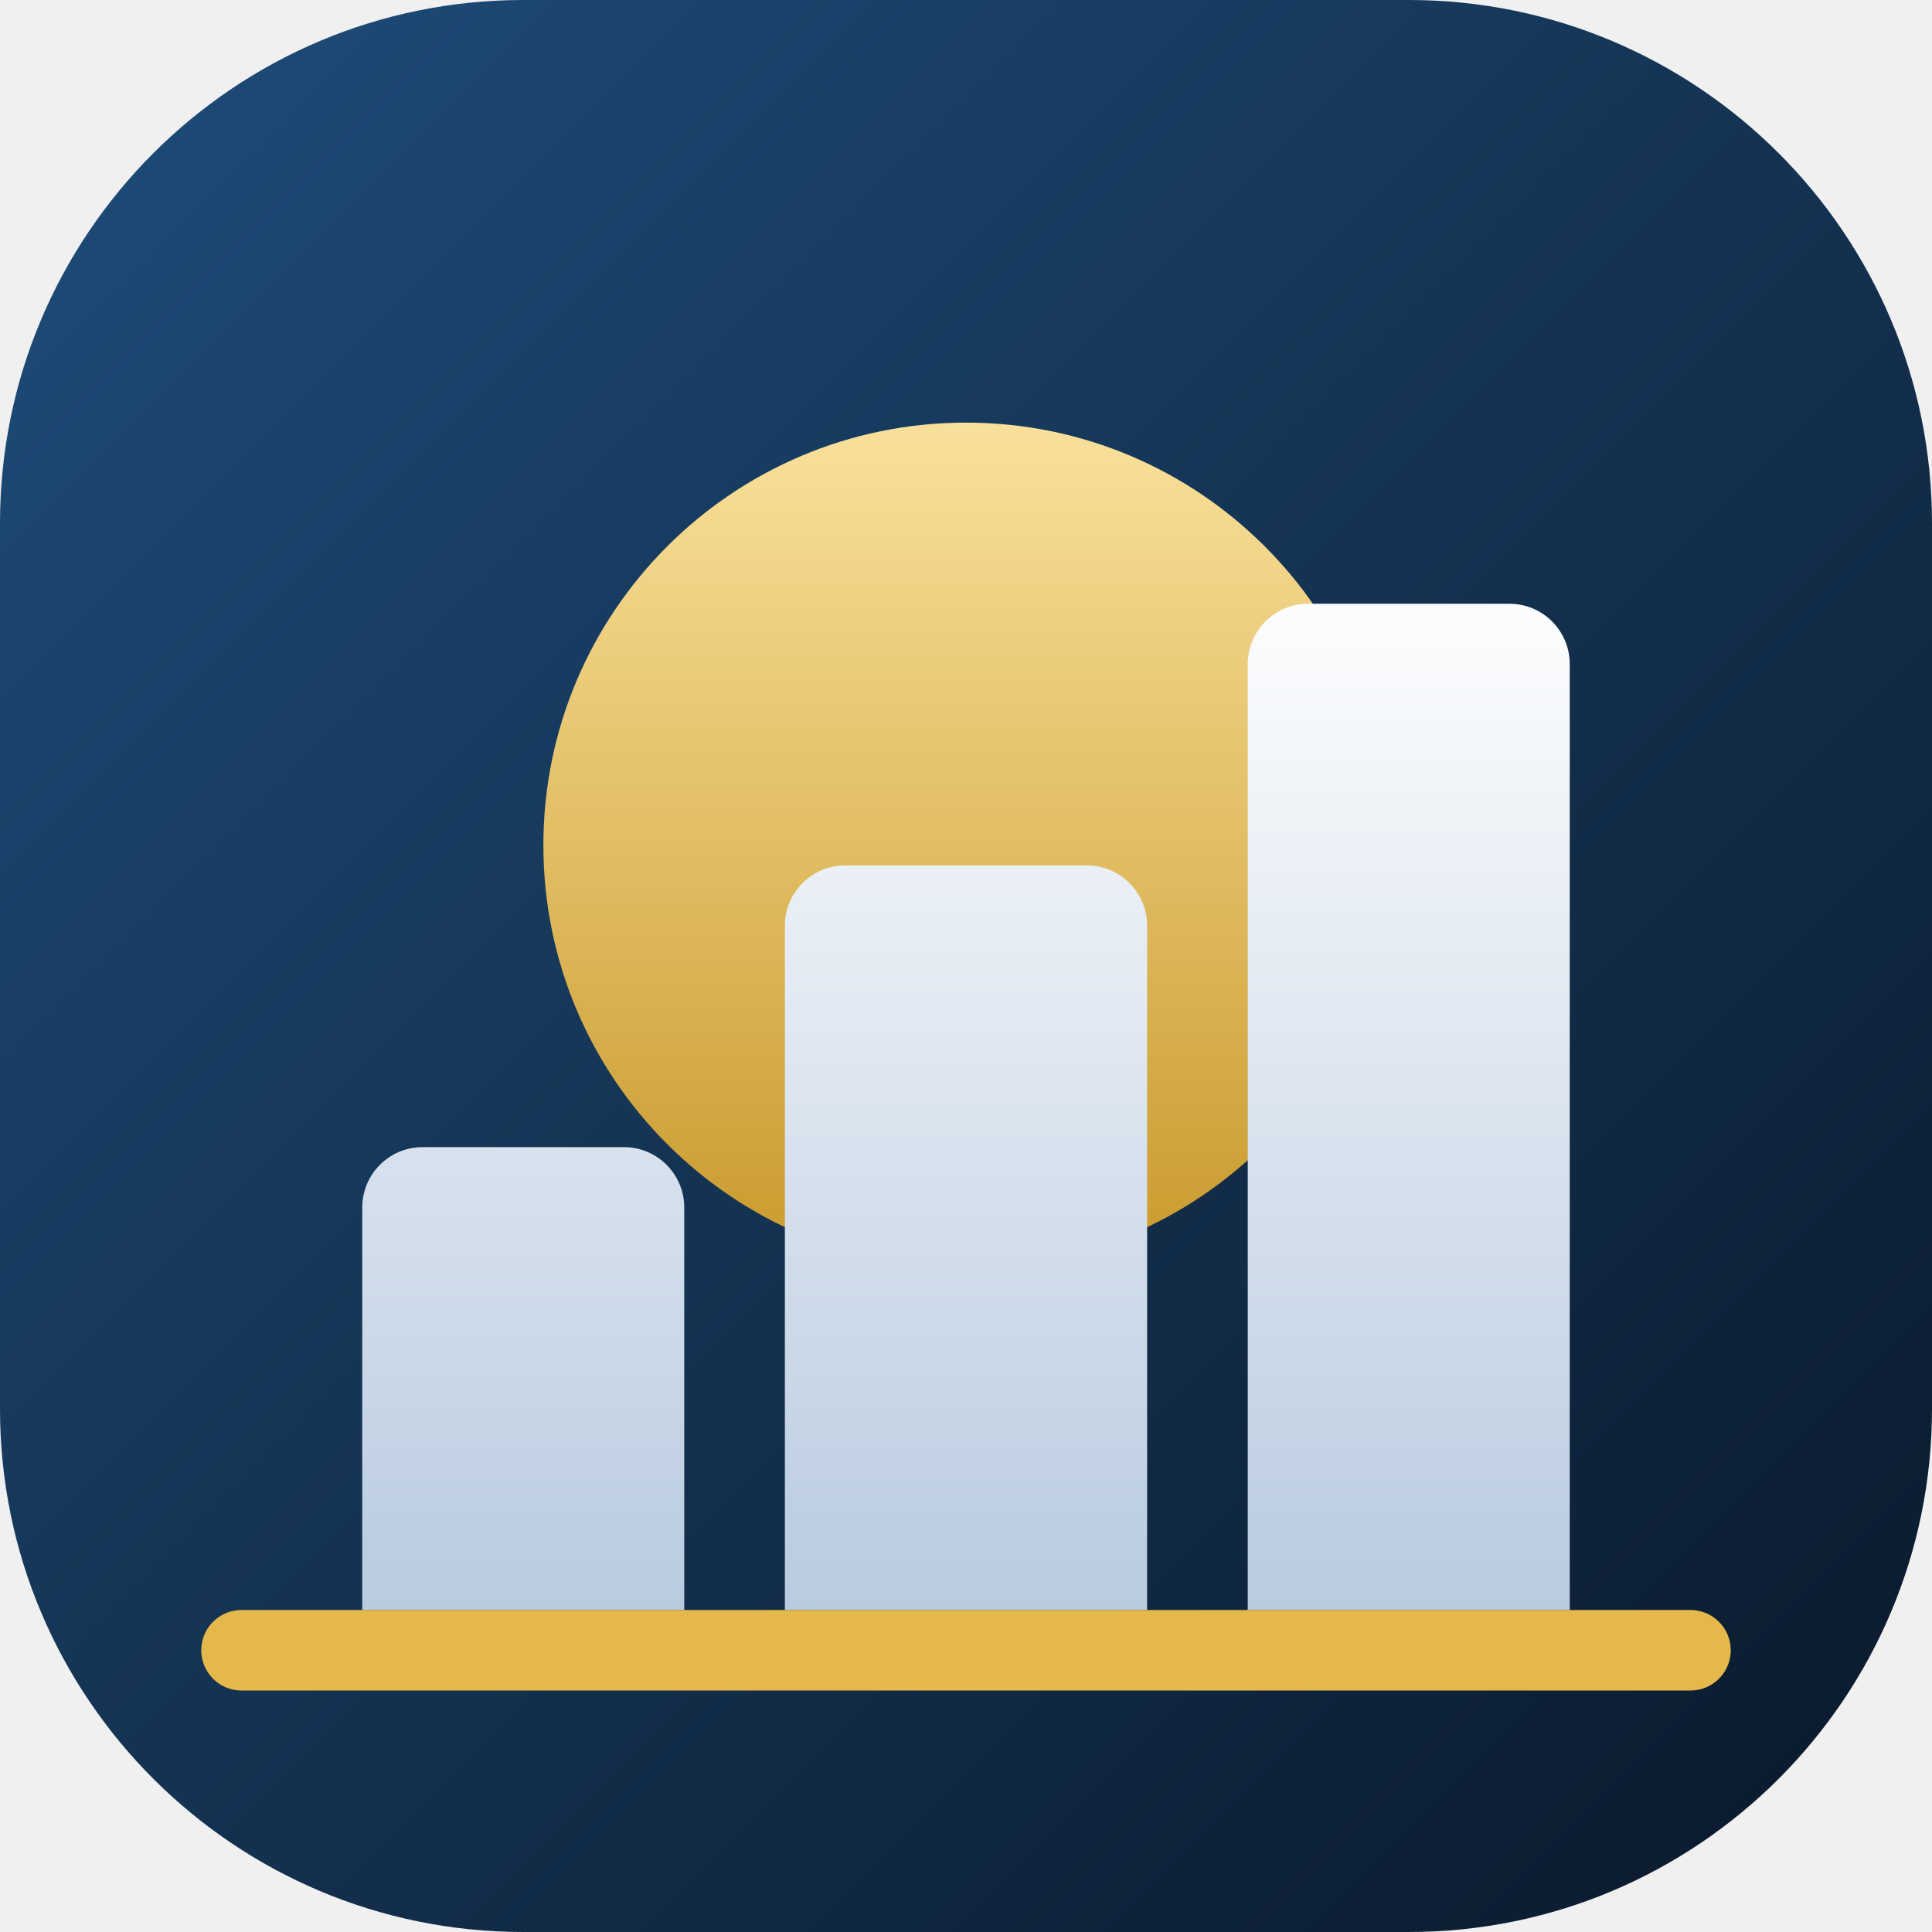
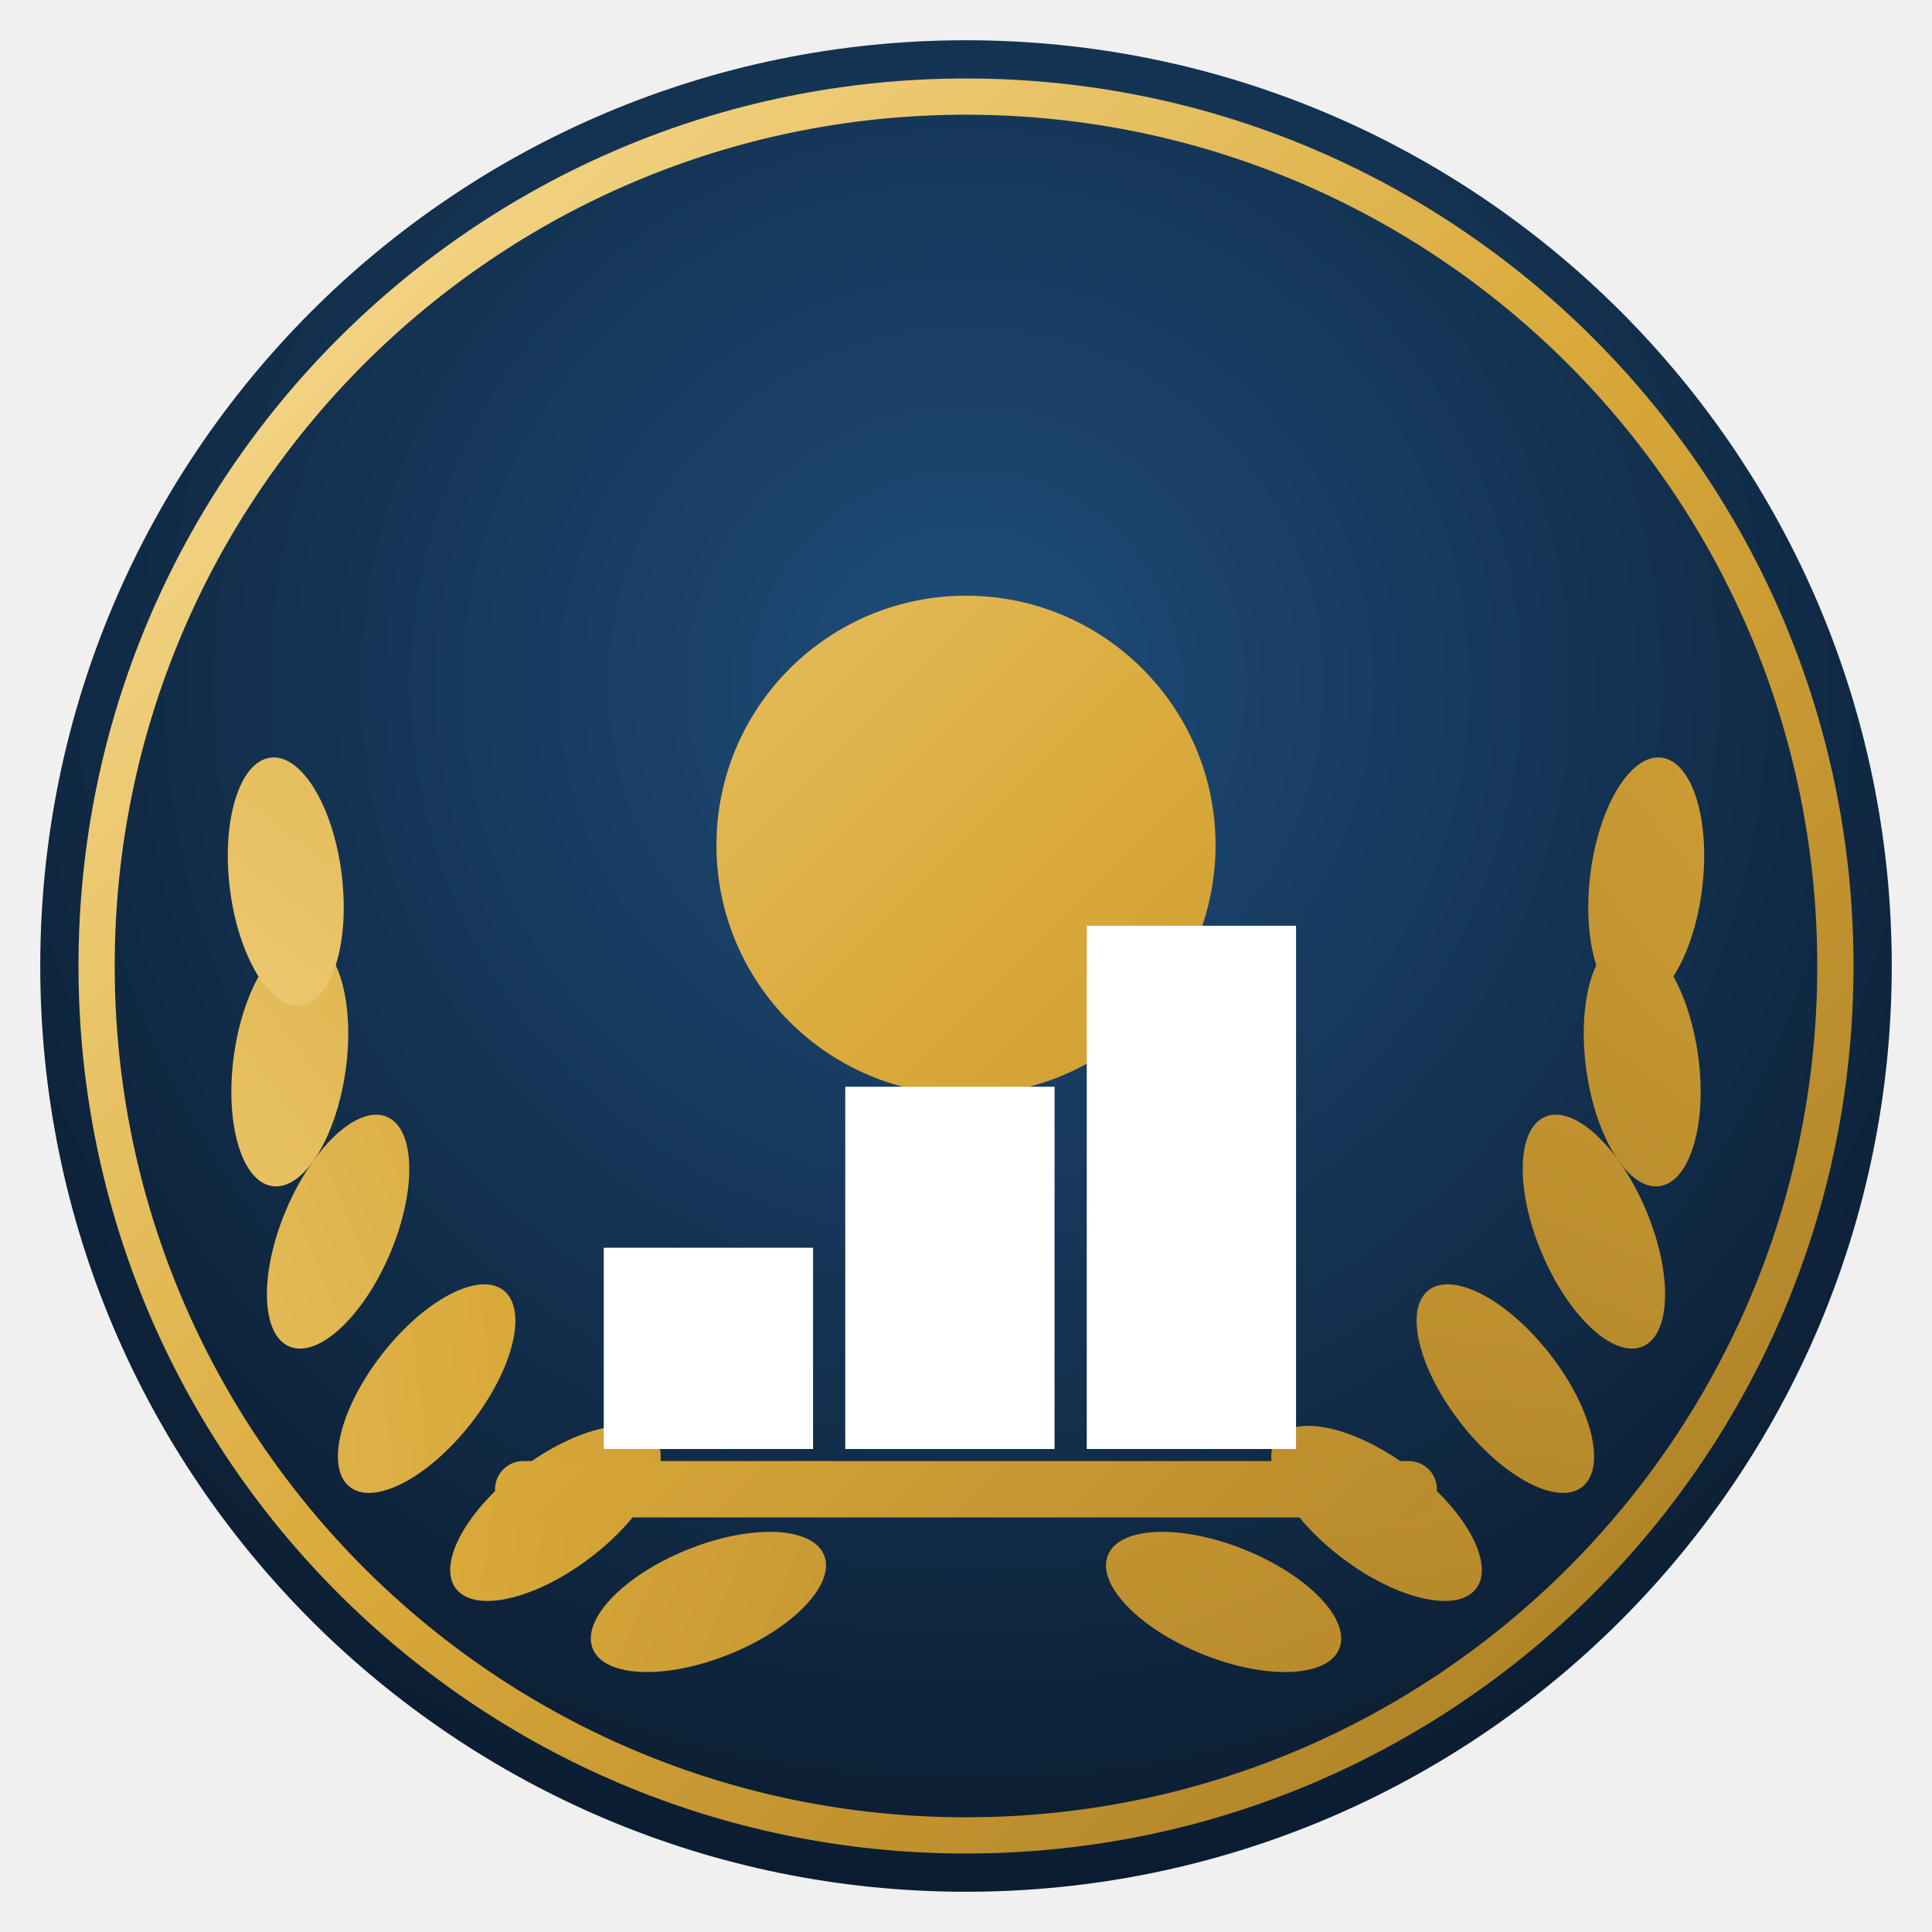
<svg xmlns="http://www.w3.org/2000/svg" width="48" height="48" viewBox="0 0 48 48" fill="none">
  <defs>
-     <linearGradient id="b" x1="0" y1="0" x2="48" y2="48" gradientUnits="userSpaceOnUse">
+     <radialGradient id="b" cx="50%" cy="35%" r="75%">
      <stop stop-color="#1E4D7B" />
-       <stop offset="1" stop-color="#0A1829" />
+       <stop offset="1" stop-color="#081423" />
+     </radialGradient>
+     <linearGradient id="g" x1="0" y1="0" x2="48" y2="48" gradientUnits="userSpaceOnUse">
+       <stop stop-color="#FFE9A8" />
+       <stop offset=".5" stop-color="#D9A93A" />
+       <stop offset="1" stop-color="#9C7120" />
    </linearGradient>
-     <linearGradient id="s" x1="24" y1="8" x2="24" y2="32" gradientUnits="userSpaceOnUse">
-       <stop stop-color="#FFE9A8" />
-       <stop offset="1" stop-color="#C8982A" />
-     </linearGradient>
-     <linearGradient id="t" x1="0" y1="14" x2="0" y2="40" gradientUnits="userSpaceOnUse">
-       <stop stop-color="#fff" />
-       <stop offset="1" stop-color="#B9CBE0" />
-     </linearGradient>
-     <clipPath id="c">
-       <rect width="48" height="48" rx="13" />
-     </clipPath>
  </defs>
-   <rect width="48" height="48" rx="13" fill="url(#b)" />
-   <g clip-path="url(#c)">
-     <circle cx="24" cy="21" r="10.5" fill="url(#s)" />
-     <path d="M9 40V30a1.5 1.5 0 0 1 1.5-1.5h5A1.5 1.5 0 0 1 17 30v10z" fill="url(#t)" />
-     <path d="M19.5 40V23a1.5 1.5 0 0 1 1.5-1.5h6a1.5 1.5 0 0 1 1.5 1.5v17z" fill="url(#t)" />
-     <path d="M31 40V16.5A1.5 1.5 0 0 1 32.5 15h5a1.5 1.5 0 0 1 1.5 1.5V40z" fill="url(#t)" />
-     <path d="M6 41h36" stroke="#E4B84A" stroke-width="2" stroke-linecap="round" />
+   <circle cx="24" cy="24" r="23" fill="url(#b)" />
+   <circle cx="24" cy="24" r="21.6" stroke="url(#g)" stroke-width=".9" />
+   <g fill="url(#g)">
+     <ellipse cx="17.6" cy="39.8" rx="3.1" ry="1.4" transform="rotate(-22 17.6 39.8)" />
+     <ellipse cx="13.8" cy="37.6" rx="3.1" ry="1.4" transform="rotate(-37 13.8 37.6)" />
+     <ellipse cx="10.6" cy="34.5" rx="3.1" ry="1.4" transform="rotate(-52 10.6 34.5)" />
+     <ellipse cx="8.4" cy="30.6" rx="3.1" ry="1.4" transform="rotate(-67 8.4 30.6)" />
+     <ellipse cx="7.2" cy="26.4" rx="3.1" ry="1.4" transform="rotate(-82 7.2 26.4)" />
+     <ellipse cx="7.1" cy="21.9" rx="3.1" ry="1.4" transform="rotate(-97 7.1 21.9)" />
+     <ellipse cx="30.4" cy="39.8" rx="3.1" ry="1.4" transform="rotate(22 30.4 39.8)" />
+     <ellipse cx="34.2" cy="37.6" rx="3.1" ry="1.4" transform="rotate(37 34.2 37.6)" />
+     <ellipse cx="37.4" cy="34.5" rx="3.1" ry="1.4" transform="rotate(52 37.4 34.5)" />
+     <ellipse cx="39.6" cy="30.6" rx="3.1" ry="1.4" transform="rotate(67 39.6 30.6)" />
+     <ellipse cx="40.8" cy="26.4" rx="3.1" ry="1.4" transform="rotate(82 40.8 26.4)" />
+     <ellipse cx="40.9" cy="21.9" rx="3.1" ry="1.4" transform="rotate(97 40.9 21.9)" />
+     <circle cx="24" cy="21" r="6.2" />
  </g>
+   <path d="M15 36V31h5.2v5zM21 36V27h5.2v9zM27 36V23h5.2v13z" fill="#fff" />
+   <path d="M13 37h22" stroke="url(#g)" stroke-width="1.4" stroke-linecap="round" />
</svg>
